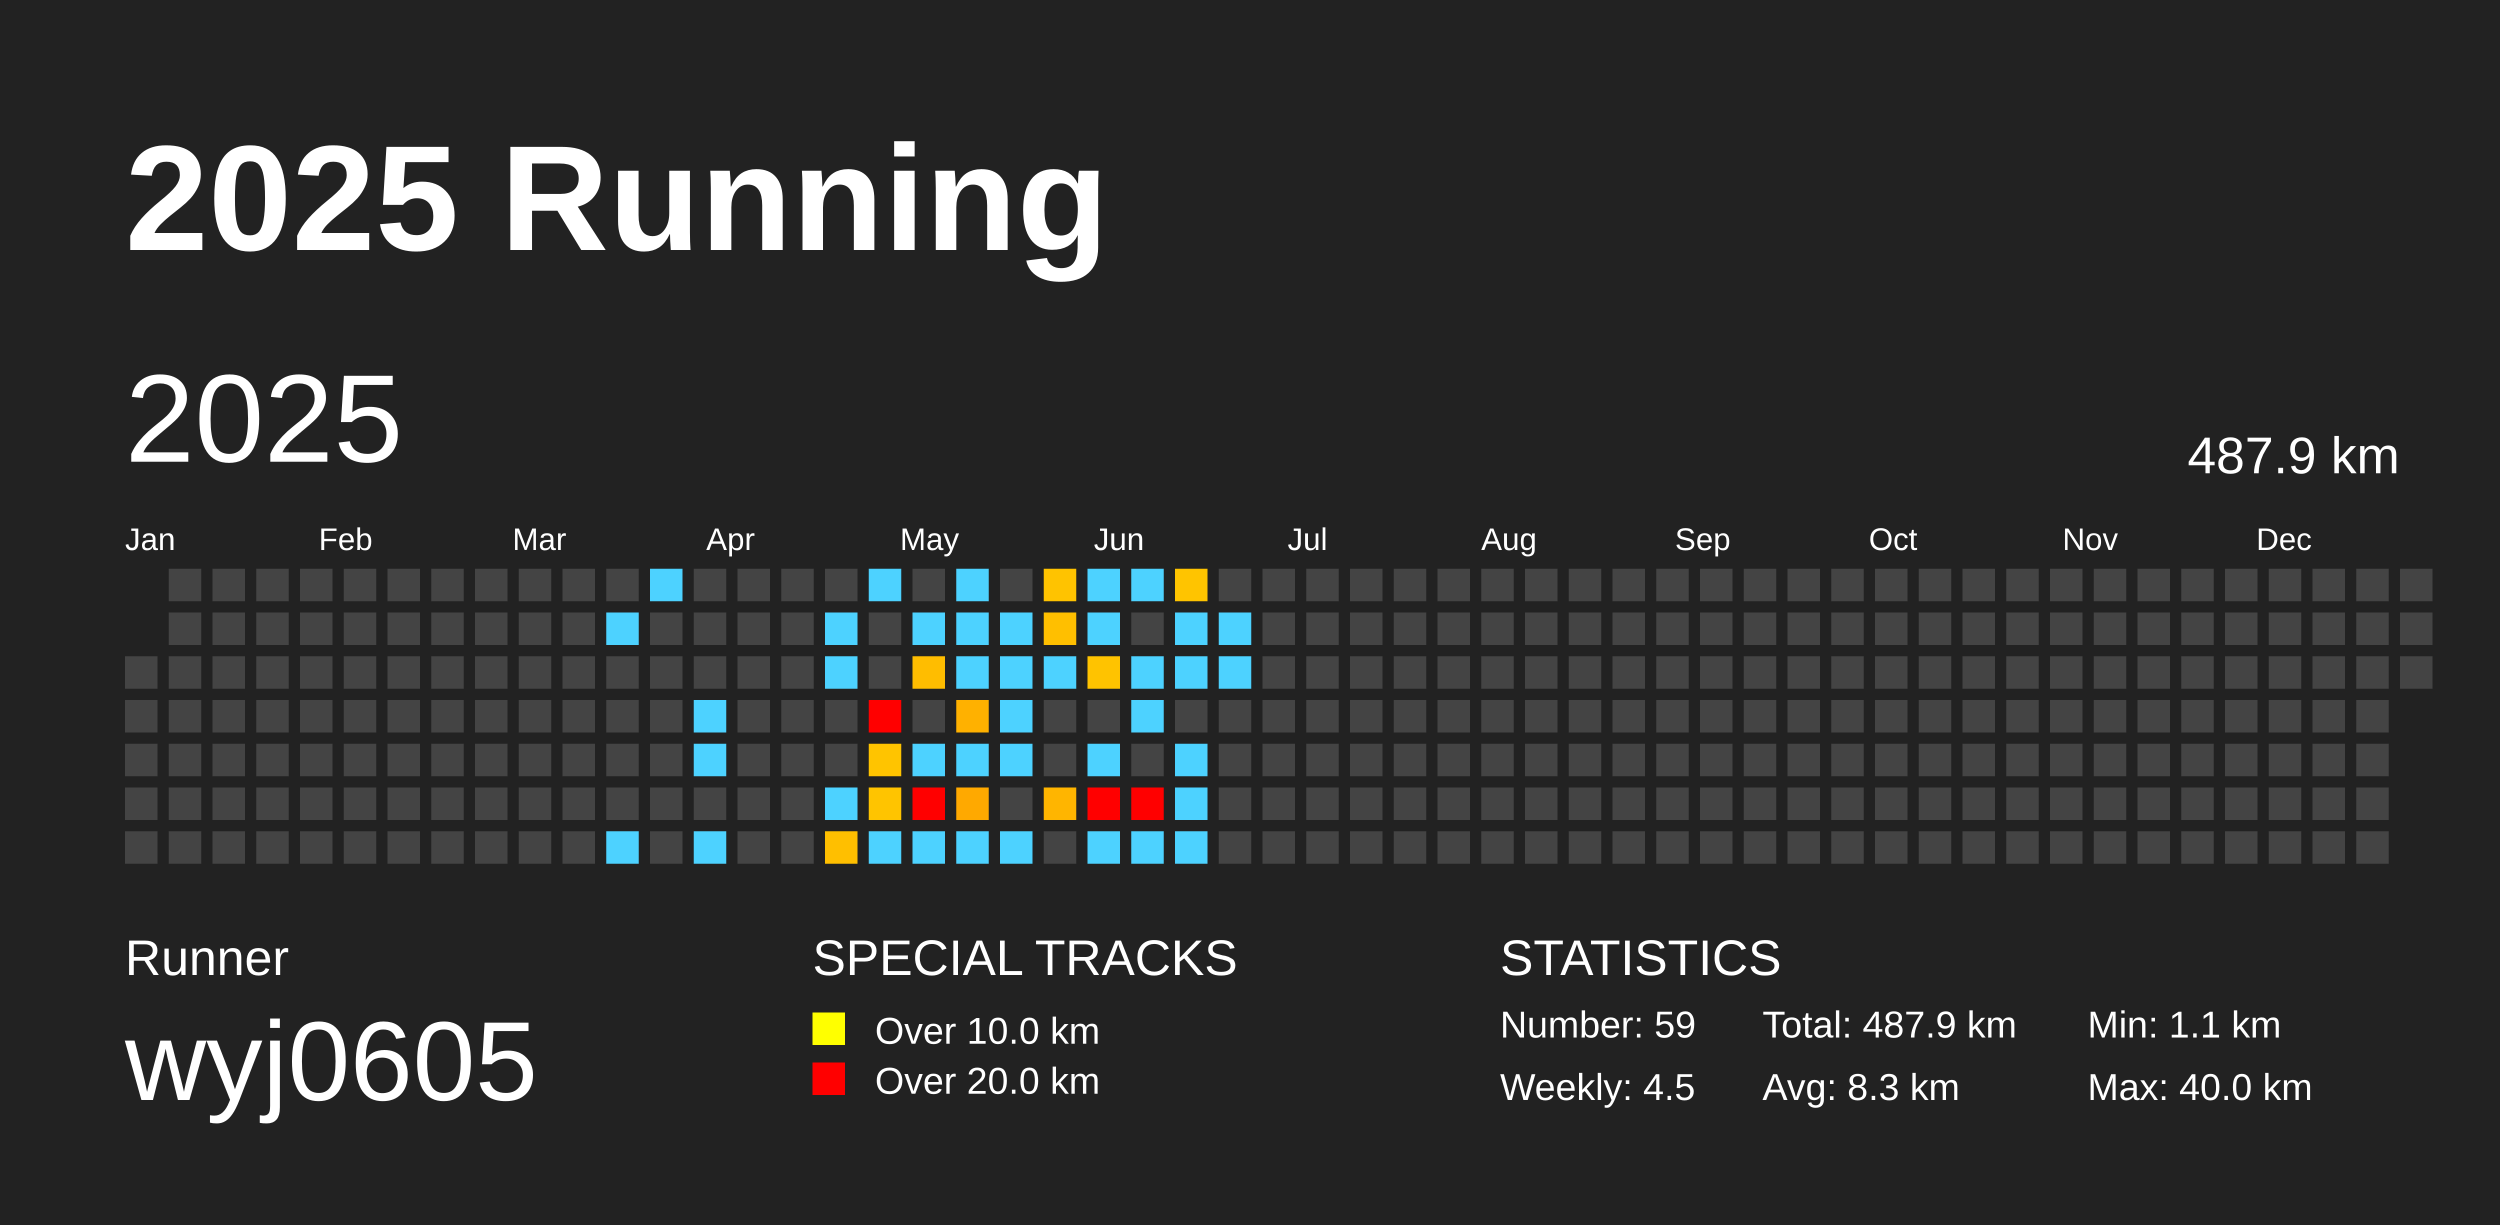
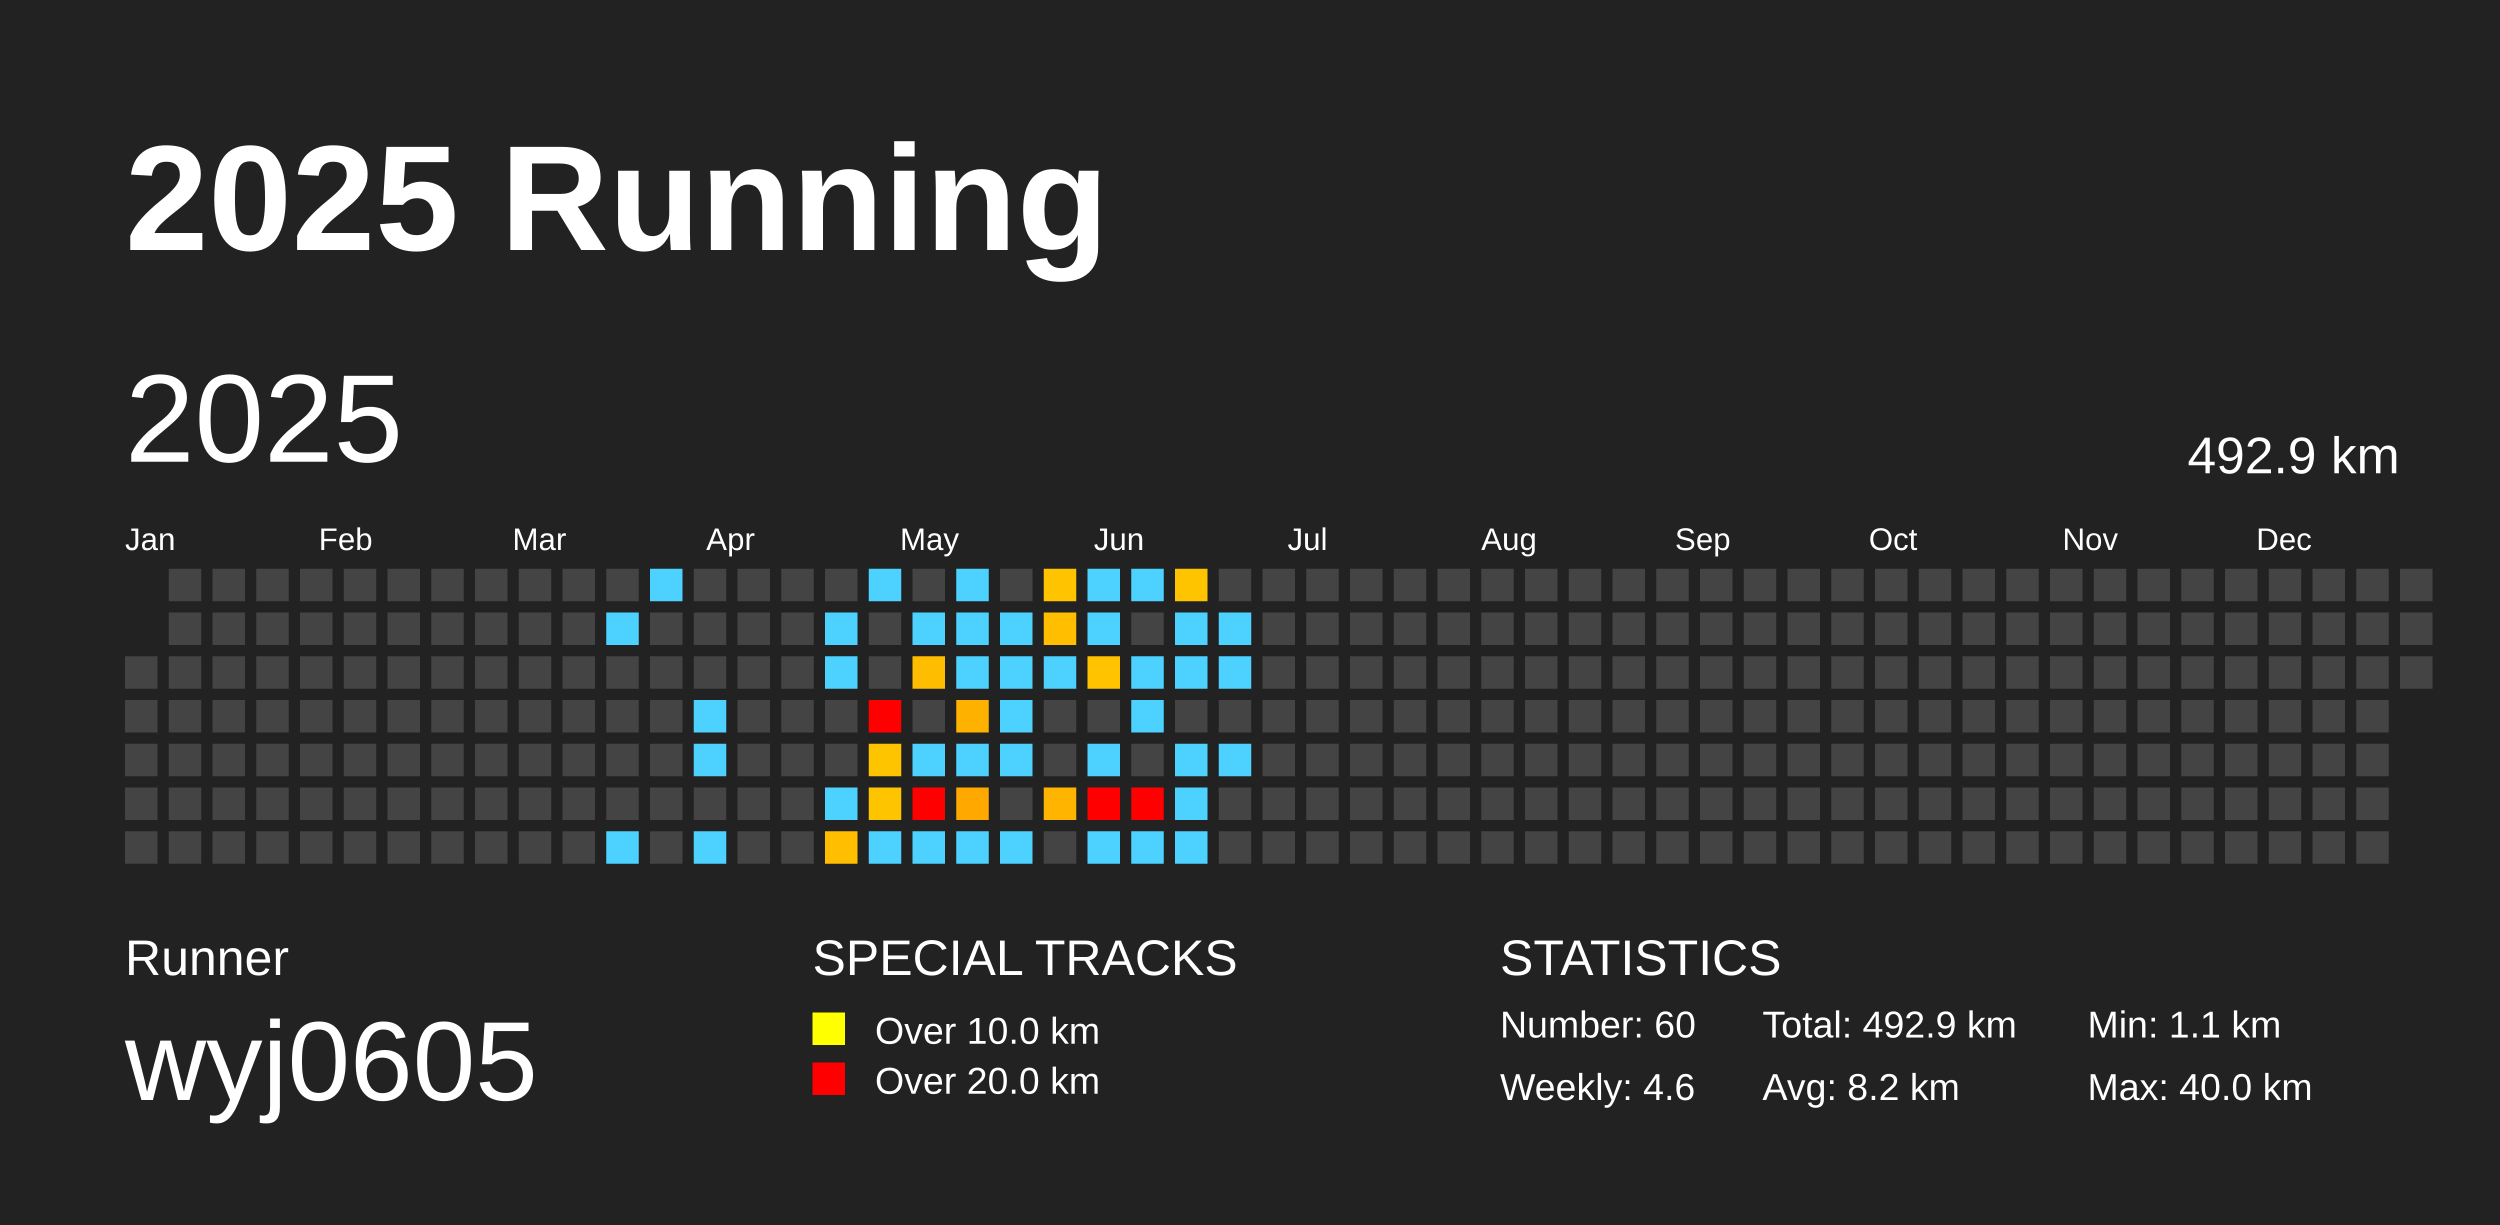
<svg xmlns="http://www.w3.org/2000/svg" baseProfile="full" height="98mm" version="1.1" viewBox="0,0,200,98" width="200mm">
  <defs />
  <rect fill="#222222" height="98" width="200" x="0" y="0" />
  <text fill="#FFFFFF" style="font-size:12px; font-family:Arial; font-weight:bold;" x="10" y="20">2025 Running</text>
  <text fill="#FFFFFF" style="font-size:4px; font-family:Arial" x="10" y="78">Runner</text>
  <text fill="#FFFFFF" style="font-size:9px; font-family:Arial" x="10" y="88">wyj0605</text>
  <text fill="#FFFFFF" style="font-size:4px; font-family:Arial" x="65" y="78">SPECIAL TRACKS</text>
  <rect fill="yellow" height="2.6" width="2.6" x="65" y="81" />
  <text fill="#FFFFFF" style="font-size:3px; font-family:Arial" x="70" y="83.5">Over 10.0 km</text>
  <rect fill="red" height="2.6" width="2.6" x="65" y="85" />
  <text fill="#FFFFFF" style="font-size:3px; font-family:Arial" x="70" y="87.5">Over 20.0 km</text>
  <text fill="#FFFFFF" style="font-size:4px; font-family:Arial" x="120" y="78">STATISTICS</text>
-   <text fill="#FFFFFF" style="font-size:3px; font-family:Arial" x="120" y="83">Number: 59</text>
-   <text fill="#FFFFFF" style="font-size:3px; font-family:Arial" x="120" y="88">Weekly: 4.5</text>
-   <text fill="#FFFFFF" style="font-size:3px; font-family:Arial" x="141" y="83">Total: 487.9 km</text>
-   <text fill="#FFFFFF" style="font-size:3px; font-family:Arial" x="141" y="88">Avg: 8.3 km</text>
+   <text fill="#FFFFFF" style="font-size:3px; font-family:Arial" x="120" y="83">Number: 60</text>
+   <text fill="#FFFFFF" style="font-size:3px; font-family:Arial" x="120" y="88">Weekly: 4.6</text>
+   <text fill="#FFFFFF" style="font-size:3px; font-family:Arial" x="141" y="83">Total: 492.9 km</text>
+   <text fill="#FFFFFF" style="font-size:3px; font-family:Arial" x="141" y="88">Avg: 8.2 km</text>
  <text fill="#FFFFFF" style="font-size:3px; font-family:Arial" x="167" y="83">Min: 1.1 km</text>
  <text fill="#FFFFFF" style="font-size:3px; font-family:Arial" x="167" y="88">Max: 40.0 km</text>
  <text dominant-baseline="hanging" fill="#FFFFFF" style="font-size:10.0px; font-family:Arial;" x="10" y="30">2025</text>
-   <text dominant-baseline="hanging" fill="#FFFFFF" style="font-size:4.125px; font-family:Arial;" x="175" y="35">487.9 km</text>
+   <text dominant-baseline="hanging" fill="#FFFFFF" style="font-size:4.125px; font-family:Arial;" x="175" y="35">492.9 km</text>
  <text fill="#FFFFFF" style="font-size:2.5px; font-family:Arial" x="10.0" y="44">Jan</text>
  <text fill="#FFFFFF" style="font-size:2.5px; font-family:Arial" x="25.5" y="44">Feb</text>
  <text fill="#FFFFFF" style="font-size:2.5px; font-family:Arial" x="41.0" y="44">Mar</text>
  <text fill="#FFFFFF" style="font-size:2.5px; font-family:Arial" x="56.5" y="44">Apr</text>
  <text fill="#FFFFFF" style="font-size:2.5px; font-family:Arial" x="72.0" y="44">May</text>
  <text fill="#FFFFFF" style="font-size:2.5px; font-family:Arial" x="87.5" y="44">Jun</text>
  <text fill="#FFFFFF" style="font-size:2.5px; font-family:Arial" x="103.0" y="44">Jul</text>
  <text fill="#FFFFFF" style="font-size:2.5px; font-family:Arial" x="118.5" y="44">Aug</text>
  <text fill="#FFFFFF" style="font-size:2.5px; font-family:Arial" x="134.0" y="44">Sep</text>
  <text fill="#FFFFFF" style="font-size:2.5px; font-family:Arial" x="149.5" y="44">Oct</text>
  <text fill="#FFFFFF" style="font-size:2.5px; font-family:Arial" x="165.0" y="44">Nov</text>
  <text fill="#FFFFFF" style="font-size:2.5px; font-family:Arial" x="180.5" y="44">Dec</text>
  <rect fill="#444444" height="2.6" width="2.6" x="10.0" y="52.5" />
  <rect fill="#444444" height="2.6" width="2.6" x="10.0" y="56.0" />
  <rect fill="#444444" height="2.6" width="2.6" x="10.0" y="59.5" />
  <rect fill="#444444" height="2.6" width="2.6" x="10.0" y="63.0" />
  <rect fill="#444444" height="2.6" width="2.6" x="10.0" y="66.5" />
  <rect fill="#444444" height="2.6" width="2.6" x="13.5" y="45.5" />
  <rect fill="#444444" height="2.6" width="2.6" x="13.5" y="49.0" />
  <rect fill="#444444" height="2.6" width="2.6" x="13.5" y="52.5" />
  <rect fill="#444444" height="2.6" width="2.6" x="13.5" y="56.0" />
  <rect fill="#444444" height="2.6" width="2.6" x="13.5" y="59.5" />
  <rect fill="#444444" height="2.6" width="2.6" x="13.5" y="63.0" />
  <rect fill="#444444" height="2.6" width="2.6" x="13.5" y="66.5" />
  <rect fill="#444444" height="2.6" width="2.6" x="17.0" y="45.5" />
  <rect fill="#444444" height="2.6" width="2.6" x="17.0" y="49.0" />
  <rect fill="#444444" height="2.6" width="2.6" x="17.0" y="52.5" />
  <rect fill="#444444" height="2.6" width="2.6" x="17.0" y="56.0" />
  <rect fill="#444444" height="2.6" width="2.6" x="17.0" y="59.5" />
  <rect fill="#444444" height="2.6" width="2.6" x="17.0" y="63.0" />
  <rect fill="#444444" height="2.6" width="2.6" x="17.0" y="66.5" />
  <rect fill="#444444" height="2.6" width="2.6" x="20.5" y="45.5" />
  <rect fill="#444444" height="2.6" width="2.6" x="20.5" y="49.0" />
  <rect fill="#444444" height="2.6" width="2.6" x="20.5" y="52.5" />
  <rect fill="#444444" height="2.6" width="2.6" x="20.5" y="56.0" />
  <rect fill="#444444" height="2.6" width="2.6" x="20.5" y="59.5" />
  <rect fill="#444444" height="2.6" width="2.6" x="20.5" y="63.0" />
  <rect fill="#444444" height="2.6" width="2.6" x="20.5" y="66.5" />
  <rect fill="#444444" height="2.6" width="2.6" x="24.0" y="45.5" />
  <rect fill="#444444" height="2.6" width="2.6" x="24.0" y="49.0" />
  <rect fill="#444444" height="2.6" width="2.6" x="24.0" y="52.5" />
  <rect fill="#444444" height="2.6" width="2.6" x="24.0" y="56.0" />
  <rect fill="#444444" height="2.6" width="2.6" x="24.0" y="59.5" />
  <rect fill="#444444" height="2.6" width="2.6" x="24.0" y="63.0" />
  <rect fill="#444444" height="2.6" width="2.6" x="24.0" y="66.5" />
  <rect fill="#444444" height="2.6" width="2.6" x="27.5" y="45.5" />
  <rect fill="#444444" height="2.6" width="2.6" x="27.5" y="49.0" />
  <rect fill="#444444" height="2.6" width="2.6" x="27.5" y="52.5" />
  <rect fill="#444444" height="2.6" width="2.6" x="27.5" y="56.0" />
  <rect fill="#444444" height="2.6" width="2.6" x="27.5" y="59.5" />
  <rect fill="#444444" height="2.6" width="2.6" x="27.5" y="63.0" />
  <rect fill="#444444" height="2.6" width="2.6" x="27.5" y="66.5" />
  <rect fill="#444444" height="2.6" width="2.6" x="31.0" y="45.5" />
  <rect fill="#444444" height="2.6" width="2.6" x="31.0" y="49.0" />
  <rect fill="#444444" height="2.6" width="2.6" x="31.0" y="52.5" />
  <rect fill="#444444" height="2.6" width="2.6" x="31.0" y="56.0" />
  <rect fill="#444444" height="2.6" width="2.6" x="31.0" y="59.5" />
  <rect fill="#444444" height="2.6" width="2.6" x="31.0" y="63.0" />
  <rect fill="#444444" height="2.6" width="2.6" x="31.0" y="66.5" />
  <rect fill="#444444" height="2.6" width="2.6" x="34.5" y="45.5" />
  <rect fill="#444444" height="2.6" width="2.6" x="34.5" y="49.0" />
  <rect fill="#444444" height="2.6" width="2.6" x="34.5" y="52.5" />
  <rect fill="#444444" height="2.6" width="2.6" x="34.5" y="56.0" />
  <rect fill="#444444" height="2.6" width="2.6" x="34.5" y="59.5" />
  <rect fill="#444444" height="2.6" width="2.6" x="34.5" y="63.0" />
  <rect fill="#444444" height="2.6" width="2.6" x="34.5" y="66.5" />
  <rect fill="#444444" height="2.6" width="2.6" x="38.0" y="45.5" />
  <rect fill="#444444" height="2.6" width="2.6" x="38.0" y="49.0" />
  <rect fill="#444444" height="2.6" width="2.6" x="38.0" y="52.5" />
  <rect fill="#444444" height="2.6" width="2.6" x="38.0" y="56.0" />
  <rect fill="#444444" height="2.6" width="2.6" x="38.0" y="59.5" />
  <rect fill="#444444" height="2.6" width="2.6" x="38.0" y="63.0" />
  <rect fill="#444444" height="2.6" width="2.6" x="38.0" y="66.5" />
  <rect fill="#444444" height="2.6" width="2.6" x="41.5" y="45.5" />
  <rect fill="#444444" height="2.6" width="2.6" x="41.5" y="49.0" />
  <rect fill="#444444" height="2.6" width="2.6" x="41.5" y="52.5" />
  <rect fill="#444444" height="2.6" width="2.6" x="41.5" y="56.0" />
  <rect fill="#444444" height="2.6" width="2.6" x="41.5" y="59.5" />
  <rect fill="#444444" height="2.6" width="2.6" x="41.5" y="63.0" />
  <rect fill="#444444" height="2.6" width="2.6" x="41.5" y="66.5" />
  <rect fill="#444444" height="2.6" width="2.6" x="45.0" y="45.5" />
  <rect fill="#444444" height="2.6" width="2.6" x="45.0" y="49.0" />
  <rect fill="#444444" height="2.6" width="2.6" x="45.0" y="52.5" />
  <rect fill="#444444" height="2.6" width="2.6" x="45.0" y="56.0" />
  <rect fill="#444444" height="2.6" width="2.6" x="45.0" y="59.5" />
  <rect fill="#444444" height="2.6" width="2.6" x="45.0" y="63.0" />
  <rect fill="#444444" height="2.6" width="2.6" x="45.0" y="66.5" />
  <rect fill="#444444" height="2.6" width="2.6" x="48.5" y="45.5" />
  <rect fill="#4dd2ff" height="2.6" width="2.6" x="48.5" y="49.0" />
  <rect fill="#444444" height="2.6" width="2.6" x="48.5" y="52.5" />
  <rect fill="#444444" height="2.6" width="2.6" x="48.5" y="56.0" />
  <rect fill="#444444" height="2.6" width="2.6" x="48.5" y="59.5" />
  <rect fill="#444444" height="2.6" width="2.6" x="48.5" y="63.0" />
  <rect fill="#4dd2ff" height="2.6" width="2.6" x="48.5" y="66.5" />
  <rect fill="#4dd2ff" height="2.6" width="2.6" x="52.0" y="45.5" />
  <rect fill="#444444" height="2.6" width="2.6" x="52.0" y="49.0" />
  <rect fill="#444444" height="2.6" width="2.6" x="52.0" y="52.5" />
  <rect fill="#444444" height="2.6" width="2.6" x="52.0" y="56.0" />
  <rect fill="#444444" height="2.6" width="2.6" x="52.0" y="59.5" />
  <rect fill="#444444" height="2.6" width="2.6" x="52.0" y="63.0" />
  <rect fill="#444444" height="2.6" width="2.6" x="52.0" y="66.5" />
  <rect fill="#444444" height="2.6" width="2.6" x="55.5" y="45.5" />
  <rect fill="#444444" height="2.6" width="2.6" x="55.5" y="49.0" />
  <rect fill="#444444" height="2.6" width="2.6" x="55.5" y="52.5" />
  <rect fill="#4dd2ff" height="2.6" width="2.6" x="55.5" y="56.0" />
  <rect fill="#4dd2ff" height="2.6" width="2.6" x="55.5" y="59.5" />
  <rect fill="#444444" height="2.6" width="2.6" x="55.5" y="63.0" />
  <rect fill="#4dd2ff" height="2.6" width="2.6" x="55.5" y="66.5" />
  <rect fill="#444444" height="2.6" width="2.6" x="59.0" y="45.5" />
  <rect fill="#444444" height="2.6" width="2.6" x="59.0" y="49.0" />
  <rect fill="#444444" height="2.6" width="2.6" x="59.0" y="52.5" />
  <rect fill="#444444" height="2.6" width="2.6" x="59.0" y="56.0" />
  <rect fill="#444444" height="2.6" width="2.6" x="59.0" y="59.5" />
  <rect fill="#444444" height="2.6" width="2.6" x="59.0" y="63.0" />
  <rect fill="#444444" height="2.6" width="2.6" x="59.0" y="66.5" />
  <rect fill="#444444" height="2.6" width="2.6" x="62.5" y="45.5" />
  <rect fill="#444444" height="2.6" width="2.6" x="62.5" y="49.0" />
  <rect fill="#444444" height="2.6" width="2.6" x="62.5" y="52.5" />
  <rect fill="#444444" height="2.6" width="2.6" x="62.5" y="56.0" />
  <rect fill="#444444" height="2.6" width="2.6" x="62.5" y="59.5" />
  <rect fill="#444444" height="2.6" width="2.6" x="62.5" y="63.0" />
  <rect fill="#444444" height="2.6" width="2.6" x="62.5" y="66.5" />
  <rect fill="#444444" height="2.6" width="2.6" x="66.0" y="45.5" />
  <rect fill="#4dd2ff" height="2.6" width="2.6" x="66.0" y="49.0" />
  <rect fill="#4dd2ff" height="2.6" width="2.6" x="66.0" y="52.5" />
  <rect fill="#444444" height="2.6" width="2.6" x="66.0" y="56.0" />
  <rect fill="#444444" height="2.6" width="2.6" x="66.0" y="59.5" />
  <rect fill="#4dd2ff" height="2.6" width="2.6" x="66.0" y="63.0" />
  <rect fill="#ffbf00" height="2.6" width="2.6" x="66.0" y="66.5" />
  <rect fill="#4dd2ff" height="2.6" width="2.6" x="69.5" y="45.5" />
  <rect fill="#444444" height="2.6" width="2.6" x="69.5" y="49.0" />
  <rect fill="#444444" height="2.6" width="2.6" x="69.5" y="52.5" />
  <rect fill="red" height="2.6" width="2.6" x="69.5" y="56.0" />
  <rect fill="#ffc400" height="2.6" width="2.6" x="69.5" y="59.5" />
  <rect fill="#ffc400" height="2.6" width="2.6" x="69.5" y="63.0" />
  <rect fill="#4dd2ff" height="2.6" width="2.6" x="69.5" y="66.5" />
  <rect fill="#444444" height="2.6" width="2.6" x="73.0" y="45.5" />
  <rect fill="#4dd2ff" height="2.6" width="2.6" x="73.0" y="49.0" />
  <rect fill="#ffbd00" height="2.6" width="2.6" x="73.0" y="52.5" />
  <rect fill="#444444" height="2.6" width="2.6" x="73.0" y="56.0" />
  <rect fill="#4dd2ff" height="2.6" width="2.6" x="73.0" y="59.5" />
  <rect fill="red" height="2.6" width="2.6" x="73.0" y="63.0" />
  <rect fill="#4dd2ff" height="2.6" width="2.6" x="73.0" y="66.5" />
  <rect fill="#4dd2ff" height="2.6" width="2.6" x="76.5" y="45.5" />
  <rect fill="#4dd2ff" height="2.6" width="2.6" x="76.5" y="49.0" />
  <rect fill="#4dd2ff" height="2.6" width="2.6" x="76.5" y="52.5" />
  <rect fill="#ffb100" height="2.6" width="2.6" x="76.5" y="56.0" />
  <rect fill="#4dd2ff" height="2.6" width="2.6" x="76.5" y="59.5" />
  <rect fill="#ffa900" height="2.6" width="2.6" x="76.5" y="63.0" />
  <rect fill="#4dd2ff" height="2.6" width="2.6" x="76.5" y="66.5" />
  <rect fill="#444444" height="2.6" width="2.6" x="80.0" y="45.5" />
  <rect fill="#4dd2ff" height="2.6" width="2.6" x="80.0" y="49.0" />
  <rect fill="#4dd2ff" height="2.6" width="2.6" x="80.0" y="52.5" />
  <rect fill="#4dd2ff" height="2.6" width="2.6" x="80.0" y="56.0" />
  <rect fill="#4dd2ff" height="2.6" width="2.6" x="80.0" y="59.5" />
  <rect fill="#444444" height="2.6" width="2.6" x="80.0" y="63.0" />
  <rect fill="#4dd2ff" height="2.6" width="2.6" x="80.0" y="66.5" />
  <rect fill="#ffc300" height="2.6" width="2.6" x="83.5" y="45.5" />
  <rect fill="#ffbf00" height="2.6" width="2.6" x="83.5" y="49.0" />
  <rect fill="#4dd2ff" height="2.6" width="2.6" x="83.5" y="52.5" />
  <rect fill="#444444" height="2.6" width="2.6" x="83.5" y="56.0" />
  <rect fill="#444444" height="2.6" width="2.6" x="83.5" y="59.5" />
  <rect fill="#ffb500" height="2.6" width="2.6" x="83.5" y="63.0" />
  <rect fill="#444444" height="2.6" width="2.6" x="83.5" y="66.5" />
  <rect fill="#4dd2ff" height="2.6" width="2.6" x="87.0" y="45.5" />
  <rect fill="#4dd2ff" height="2.6" width="2.6" x="87.0" y="49.0" />
  <rect fill="#ffc300" height="2.6" width="2.6" x="87.0" y="52.5" />
  <rect fill="#444444" height="2.6" width="2.6" x="87.0" y="56.0" />
  <rect fill="#4dd2ff" height="2.6" width="2.6" x="87.0" y="59.5" />
  <rect fill="red" height="2.6" width="2.6" x="87.0" y="63.0" />
  <rect fill="#4dd2ff" height="2.6" width="2.6" x="87.0" y="66.5" />
  <rect fill="#4dd2ff" height="2.6" width="2.6" x="90.5" y="45.5" />
  <rect fill="#444444" height="2.6" width="2.6" x="90.5" y="49.0" />
  <rect fill="#4dd2ff" height="2.6" width="2.6" x="90.5" y="52.5" />
  <rect fill="#4dd2ff" height="2.6" width="2.6" x="90.5" y="56.0" />
  <rect fill="#444444" height="2.6" width="2.6" x="90.5" y="59.5" />
  <rect fill="red" height="2.6" width="2.6" x="90.5" y="63.0" />
  <rect fill="#4dd2ff" height="2.6" width="2.6" x="90.5" y="66.5" />
  <rect fill="#ffc400" height="2.6" width="2.6" x="94.0" y="45.5" />
  <rect fill="#4dd2ff" height="2.6" width="2.6" x="94.0" y="49.0" />
  <rect fill="#4dd2ff" height="2.6" width="2.6" x="94.0" y="52.5" />
  <rect fill="#444444" height="2.6" width="2.6" x="94.0" y="56.0" />
  <rect fill="#4dd2ff" height="2.6" width="2.6" x="94.0" y="59.5" />
  <rect fill="#4dd2ff" height="2.6" width="2.6" x="94.0" y="63.0" />
  <rect fill="#4dd2ff" height="2.6" width="2.6" x="94.0" y="66.5" />
  <rect fill="#444444" height="2.6" width="2.6" x="97.5" y="45.5" />
  <rect fill="#4dd2ff" height="2.6" width="2.6" x="97.5" y="49.0" />
  <rect fill="#4dd2ff" height="2.6" width="2.6" x="97.5" y="52.5" />
  <rect fill="#444444" height="2.6" width="2.6" x="97.5" y="56.0" />
-   <rect fill="#444444" height="2.6" width="2.6" x="97.5" y="59.5" />
+   <rect fill="#4dd2ff" height="2.6" width="2.6" x="97.5" y="59.5" />
  <rect fill="#444444" height="2.6" width="2.6" x="97.5" y="63.0" />
  <rect fill="#444444" height="2.6" width="2.6" x="97.5" y="66.5" />
  <rect fill="#444444" height="2.6" width="2.6" x="101.0" y="45.5" />
  <rect fill="#444444" height="2.6" width="2.6" x="101.0" y="49.0" />
  <rect fill="#444444" height="2.6" width="2.6" x="101.0" y="52.5" />
  <rect fill="#444444" height="2.6" width="2.6" x="101.0" y="56.0" />
  <rect fill="#444444" height="2.6" width="2.6" x="101.0" y="59.5" />
  <rect fill="#444444" height="2.6" width="2.6" x="101.0" y="63.0" />
  <rect fill="#444444" height="2.6" width="2.6" x="101.0" y="66.5" />
  <rect fill="#444444" height="2.6" width="2.6" x="104.5" y="45.5" />
  <rect fill="#444444" height="2.6" width="2.6" x="104.5" y="49.0" />
  <rect fill="#444444" height="2.6" width="2.6" x="104.5" y="52.5" />
  <rect fill="#444444" height="2.6" width="2.6" x="104.5" y="56.0" />
  <rect fill="#444444" height="2.6" width="2.6" x="104.5" y="59.5" />
  <rect fill="#444444" height="2.6" width="2.6" x="104.5" y="63.0" />
  <rect fill="#444444" height="2.6" width="2.6" x="104.5" y="66.5" />
  <rect fill="#444444" height="2.6" width="2.6" x="108.0" y="45.5" />
  <rect fill="#444444" height="2.6" width="2.6" x="108.0" y="49.0" />
  <rect fill="#444444" height="2.6" width="2.6" x="108.0" y="52.5" />
  <rect fill="#444444" height="2.6" width="2.6" x="108.0" y="56.0" />
  <rect fill="#444444" height="2.6" width="2.6" x="108.0" y="59.5" />
  <rect fill="#444444" height="2.6" width="2.6" x="108.0" y="63.0" />
  <rect fill="#444444" height="2.6" width="2.6" x="108.0" y="66.5" />
  <rect fill="#444444" height="2.6" width="2.6" x="111.5" y="45.5" />
  <rect fill="#444444" height="2.6" width="2.6" x="111.5" y="49.0" />
  <rect fill="#444444" height="2.6" width="2.6" x="111.5" y="52.5" />
  <rect fill="#444444" height="2.6" width="2.6" x="111.5" y="56.0" />
  <rect fill="#444444" height="2.6" width="2.6" x="111.5" y="59.5" />
  <rect fill="#444444" height="2.6" width="2.6" x="111.5" y="63.0" />
  <rect fill="#444444" height="2.6" width="2.6" x="111.5" y="66.5" />
  <rect fill="#444444" height="2.6" width="2.6" x="115.0" y="45.5" />
  <rect fill="#444444" height="2.6" width="2.6" x="115.0" y="49.0" />
  <rect fill="#444444" height="2.6" width="2.6" x="115.0" y="52.5" />
  <rect fill="#444444" height="2.6" width="2.6" x="115.0" y="56.0" />
  <rect fill="#444444" height="2.6" width="2.6" x="115.0" y="59.5" />
  <rect fill="#444444" height="2.6" width="2.6" x="115.0" y="63.0" />
  <rect fill="#444444" height="2.6" width="2.6" x="115.0" y="66.5" />
  <rect fill="#444444" height="2.6" width="2.6" x="118.5" y="45.5" />
  <rect fill="#444444" height="2.6" width="2.6" x="118.5" y="49.0" />
  <rect fill="#444444" height="2.6" width="2.6" x="118.5" y="52.5" />
  <rect fill="#444444" height="2.6" width="2.6" x="118.5" y="56.0" />
  <rect fill="#444444" height="2.6" width="2.6" x="118.5" y="59.5" />
  <rect fill="#444444" height="2.6" width="2.6" x="118.5" y="63.0" />
  <rect fill="#444444" height="2.6" width="2.6" x="118.5" y="66.5" />
  <rect fill="#444444" height="2.6" width="2.6" x="122.0" y="45.5" />
  <rect fill="#444444" height="2.6" width="2.6" x="122.0" y="49.0" />
  <rect fill="#444444" height="2.6" width="2.6" x="122.0" y="52.5" />
  <rect fill="#444444" height="2.6" width="2.6" x="122.0" y="56.0" />
  <rect fill="#444444" height="2.6" width="2.6" x="122.0" y="59.5" />
  <rect fill="#444444" height="2.6" width="2.6" x="122.0" y="63.0" />
  <rect fill="#444444" height="2.6" width="2.6" x="122.0" y="66.5" />
  <rect fill="#444444" height="2.6" width="2.6" x="125.5" y="45.5" />
  <rect fill="#444444" height="2.6" width="2.6" x="125.5" y="49.0" />
  <rect fill="#444444" height="2.6" width="2.6" x="125.5" y="52.5" />
  <rect fill="#444444" height="2.6" width="2.6" x="125.5" y="56.0" />
  <rect fill="#444444" height="2.6" width="2.6" x="125.5" y="59.5" />
  <rect fill="#444444" height="2.6" width="2.6" x="125.5" y="63.0" />
  <rect fill="#444444" height="2.6" width="2.6" x="125.5" y="66.5" />
  <rect fill="#444444" height="2.6" width="2.6" x="129.0" y="45.5" />
  <rect fill="#444444" height="2.6" width="2.6" x="129.0" y="49.0" />
  <rect fill="#444444" height="2.6" width="2.6" x="129.0" y="52.5" />
  <rect fill="#444444" height="2.6" width="2.6" x="129.0" y="56.0" />
  <rect fill="#444444" height="2.6" width="2.6" x="129.0" y="59.5" />
  <rect fill="#444444" height="2.6" width="2.6" x="129.0" y="63.0" />
  <rect fill="#444444" height="2.6" width="2.6" x="129.0" y="66.5" />
  <rect fill="#444444" height="2.6" width="2.6" x="132.5" y="45.5" />
  <rect fill="#444444" height="2.6" width="2.6" x="132.5" y="49.0" />
  <rect fill="#444444" height="2.6" width="2.6" x="132.5" y="52.5" />
  <rect fill="#444444" height="2.6" width="2.6" x="132.5" y="56.0" />
  <rect fill="#444444" height="2.6" width="2.6" x="132.5" y="59.5" />
  <rect fill="#444444" height="2.6" width="2.6" x="132.5" y="63.0" />
  <rect fill="#444444" height="2.6" width="2.6" x="132.5" y="66.5" />
  <rect fill="#444444" height="2.6" width="2.6" x="136.0" y="45.5" />
  <rect fill="#444444" height="2.6" width="2.6" x="136.0" y="49.0" />
  <rect fill="#444444" height="2.6" width="2.6" x="136.0" y="52.5" />
  <rect fill="#444444" height="2.6" width="2.6" x="136.0" y="56.0" />
  <rect fill="#444444" height="2.6" width="2.6" x="136.0" y="59.5" />
  <rect fill="#444444" height="2.6" width="2.6" x="136.0" y="63.0" />
  <rect fill="#444444" height="2.6" width="2.6" x="136.0" y="66.5" />
  <rect fill="#444444" height="2.6" width="2.6" x="139.5" y="45.5" />
  <rect fill="#444444" height="2.6" width="2.6" x="139.5" y="49.0" />
  <rect fill="#444444" height="2.6" width="2.6" x="139.5" y="52.5" />
  <rect fill="#444444" height="2.6" width="2.6" x="139.5" y="56.0" />
  <rect fill="#444444" height="2.6" width="2.6" x="139.5" y="59.5" />
  <rect fill="#444444" height="2.6" width="2.6" x="139.5" y="63.0" />
  <rect fill="#444444" height="2.6" width="2.6" x="139.5" y="66.5" />
  <rect fill="#444444" height="2.6" width="2.6" x="143.0" y="45.5" />
  <rect fill="#444444" height="2.6" width="2.6" x="143.0" y="49.0" />
  <rect fill="#444444" height="2.6" width="2.6" x="143.0" y="52.5" />
  <rect fill="#444444" height="2.6" width="2.6" x="143.0" y="56.0" />
  <rect fill="#444444" height="2.6" width="2.6" x="143.0" y="59.5" />
  <rect fill="#444444" height="2.6" width="2.6" x="143.0" y="63.0" />
  <rect fill="#444444" height="2.6" width="2.6" x="143.0" y="66.5" />
  <rect fill="#444444" height="2.6" width="2.6" x="146.5" y="45.5" />
  <rect fill="#444444" height="2.6" width="2.6" x="146.5" y="49.0" />
  <rect fill="#444444" height="2.6" width="2.6" x="146.5" y="52.5" />
  <rect fill="#444444" height="2.6" width="2.6" x="146.5" y="56.0" />
  <rect fill="#444444" height="2.6" width="2.6" x="146.5" y="59.5" />
  <rect fill="#444444" height="2.6" width="2.6" x="146.5" y="63.0" />
  <rect fill="#444444" height="2.6" width="2.6" x="146.5" y="66.5" />
  <rect fill="#444444" height="2.6" width="2.6" x="150.0" y="45.5" />
  <rect fill="#444444" height="2.6" width="2.6" x="150.0" y="49.0" />
  <rect fill="#444444" height="2.6" width="2.6" x="150.0" y="52.5" />
  <rect fill="#444444" height="2.6" width="2.6" x="150.0" y="56.0" />
  <rect fill="#444444" height="2.6" width="2.6" x="150.0" y="59.5" />
  <rect fill="#444444" height="2.6" width="2.6" x="150.0" y="63.0" />
  <rect fill="#444444" height="2.6" width="2.6" x="150.0" y="66.5" />
  <rect fill="#444444" height="2.6" width="2.6" x="153.5" y="45.5" />
  <rect fill="#444444" height="2.6" width="2.6" x="153.5" y="49.0" />
  <rect fill="#444444" height="2.6" width="2.6" x="153.5" y="52.5" />
  <rect fill="#444444" height="2.6" width="2.6" x="153.5" y="56.0" />
  <rect fill="#444444" height="2.6" width="2.6" x="153.5" y="59.5" />
  <rect fill="#444444" height="2.6" width="2.6" x="153.5" y="63.0" />
  <rect fill="#444444" height="2.6" width="2.6" x="153.5" y="66.5" />
  <rect fill="#444444" height="2.6" width="2.6" x="157.0" y="45.5" />
  <rect fill="#444444" height="2.6" width="2.6" x="157.0" y="49.0" />
  <rect fill="#444444" height="2.6" width="2.6" x="157.0" y="52.5" />
  <rect fill="#444444" height="2.6" width="2.6" x="157.0" y="56.0" />
  <rect fill="#444444" height="2.6" width="2.6" x="157.0" y="59.5" />
  <rect fill="#444444" height="2.6" width="2.6" x="157.0" y="63.0" />
  <rect fill="#444444" height="2.6" width="2.6" x="157.0" y="66.5" />
  <rect fill="#444444" height="2.6" width="2.6" x="160.5" y="45.5" />
  <rect fill="#444444" height="2.6" width="2.6" x="160.5" y="49.0" />
  <rect fill="#444444" height="2.6" width="2.6" x="160.5" y="52.5" />
  <rect fill="#444444" height="2.6" width="2.6" x="160.5" y="56.0" />
  <rect fill="#444444" height="2.6" width="2.6" x="160.5" y="59.5" />
  <rect fill="#444444" height="2.6" width="2.6" x="160.5" y="63.0" />
  <rect fill="#444444" height="2.6" width="2.6" x="160.5" y="66.5" />
  <rect fill="#444444" height="2.6" width="2.6" x="164.0" y="45.5" />
  <rect fill="#444444" height="2.6" width="2.6" x="164.0" y="49.0" />
  <rect fill="#444444" height="2.6" width="2.6" x="164.0" y="52.5" />
  <rect fill="#444444" height="2.6" width="2.6" x="164.0" y="56.0" />
  <rect fill="#444444" height="2.6" width="2.6" x="164.0" y="59.5" />
  <rect fill="#444444" height="2.6" width="2.6" x="164.0" y="63.0" />
  <rect fill="#444444" height="2.6" width="2.6" x="164.0" y="66.5" />
  <rect fill="#444444" height="2.6" width="2.6" x="167.5" y="45.5" />
  <rect fill="#444444" height="2.6" width="2.6" x="167.5" y="49.0" />
  <rect fill="#444444" height="2.6" width="2.6" x="167.5" y="52.5" />
  <rect fill="#444444" height="2.6" width="2.6" x="167.5" y="56.0" />
  <rect fill="#444444" height="2.6" width="2.6" x="167.5" y="59.5" />
  <rect fill="#444444" height="2.6" width="2.6" x="167.5" y="63.0" />
  <rect fill="#444444" height="2.6" width="2.6" x="167.5" y="66.5" />
  <rect fill="#444444" height="2.6" width="2.6" x="171.0" y="45.5" />
  <rect fill="#444444" height="2.6" width="2.6" x="171.0" y="49.0" />
  <rect fill="#444444" height="2.6" width="2.6" x="171.0" y="52.5" />
  <rect fill="#444444" height="2.6" width="2.6" x="171.0" y="56.0" />
  <rect fill="#444444" height="2.6" width="2.6" x="171.0" y="59.5" />
  <rect fill="#444444" height="2.6" width="2.6" x="171.0" y="63.0" />
  <rect fill="#444444" height="2.6" width="2.6" x="171.0" y="66.5" />
  <rect fill="#444444" height="2.6" width="2.6" x="174.5" y="45.5" />
  <rect fill="#444444" height="2.6" width="2.6" x="174.5" y="49.0" />
  <rect fill="#444444" height="2.6" width="2.6" x="174.5" y="52.5" />
  <rect fill="#444444" height="2.6" width="2.6" x="174.5" y="56.0" />
  <rect fill="#444444" height="2.6" width="2.6" x="174.5" y="59.5" />
  <rect fill="#444444" height="2.6" width="2.6" x="174.5" y="63.0" />
  <rect fill="#444444" height="2.6" width="2.6" x="174.5" y="66.5" />
  <rect fill="#444444" height="2.6" width="2.6" x="178.0" y="45.5" />
  <rect fill="#444444" height="2.6" width="2.6" x="178.0" y="49.0" />
  <rect fill="#444444" height="2.6" width="2.6" x="178.0" y="52.5" />
  <rect fill="#444444" height="2.6" width="2.6" x="178.0" y="56.0" />
  <rect fill="#444444" height="2.6" width="2.6" x="178.0" y="59.5" />
  <rect fill="#444444" height="2.6" width="2.6" x="178.0" y="63.0" />
  <rect fill="#444444" height="2.6" width="2.6" x="178.0" y="66.5" />
  <rect fill="#444444" height="2.6" width="2.6" x="181.5" y="45.5" />
  <rect fill="#444444" height="2.6" width="2.6" x="181.5" y="49.0" />
  <rect fill="#444444" height="2.6" width="2.6" x="181.5" y="52.5" />
  <rect fill="#444444" height="2.6" width="2.6" x="181.5" y="56.0" />
  <rect fill="#444444" height="2.6" width="2.6" x="181.5" y="59.5" />
  <rect fill="#444444" height="2.6" width="2.6" x="181.5" y="63.0" />
  <rect fill="#444444" height="2.6" width="2.6" x="181.5" y="66.5" />
  <rect fill="#444444" height="2.6" width="2.6" x="185.0" y="45.5" />
  <rect fill="#444444" height="2.6" width="2.6" x="185.0" y="49.0" />
  <rect fill="#444444" height="2.6" width="2.6" x="185.0" y="52.5" />
  <rect fill="#444444" height="2.6" width="2.6" x="185.0" y="56.0" />
  <rect fill="#444444" height="2.6" width="2.6" x="185.0" y="59.5" />
  <rect fill="#444444" height="2.6" width="2.6" x="185.0" y="63.0" />
  <rect fill="#444444" height="2.6" width="2.6" x="185.0" y="66.5" />
  <rect fill="#444444" height="2.6" width="2.6" x="188.5" y="45.5" />
  <rect fill="#444444" height="2.6" width="2.6" x="188.5" y="49.0" />
  <rect fill="#444444" height="2.6" width="2.6" x="188.5" y="52.5" />
  <rect fill="#444444" height="2.6" width="2.6" x="188.5" y="56.0" />
  <rect fill="#444444" height="2.6" width="2.6" x="188.5" y="59.5" />
  <rect fill="#444444" height="2.6" width="2.6" x="188.5" y="63.0" />
  <rect fill="#444444" height="2.6" width="2.6" x="188.5" y="66.5" />
  <rect fill="#444444" height="2.6" width="2.6" x="192.0" y="45.5" />
  <rect fill="#444444" height="2.6" width="2.6" x="192.0" y="49.0" />
  <rect fill="#444444" height="2.6" width="2.6" x="192.0" y="52.5" />
</svg>
